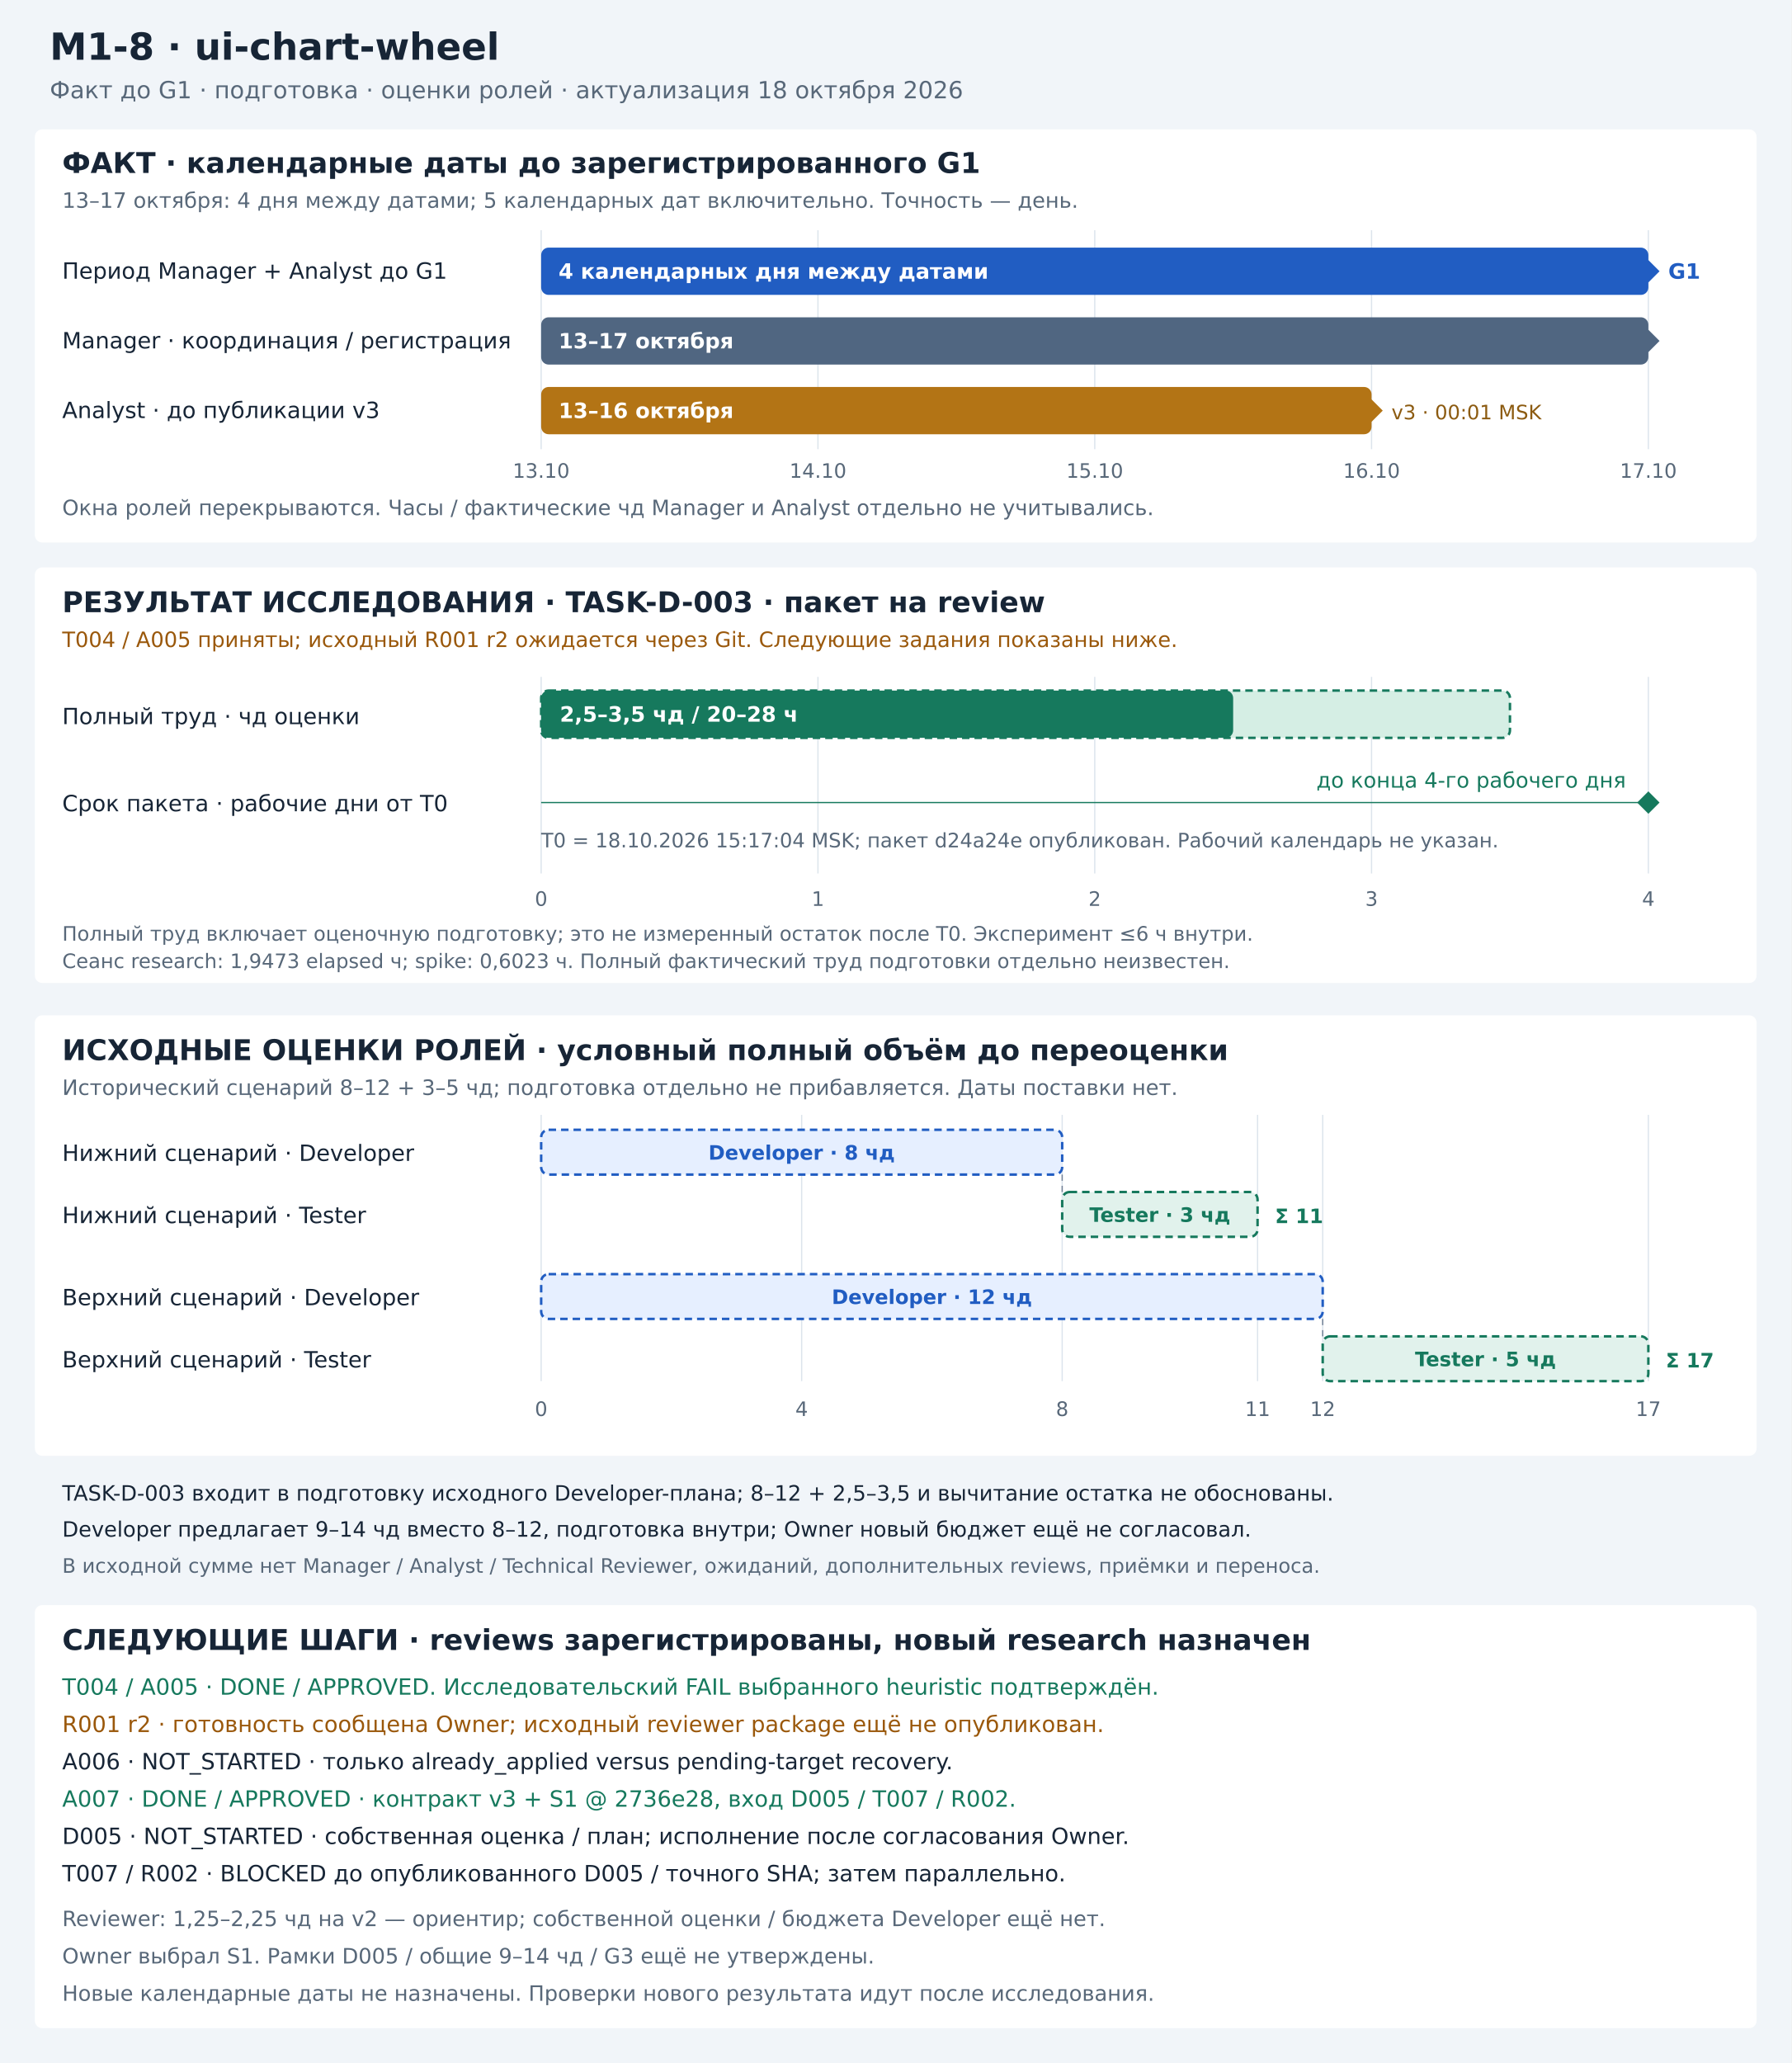
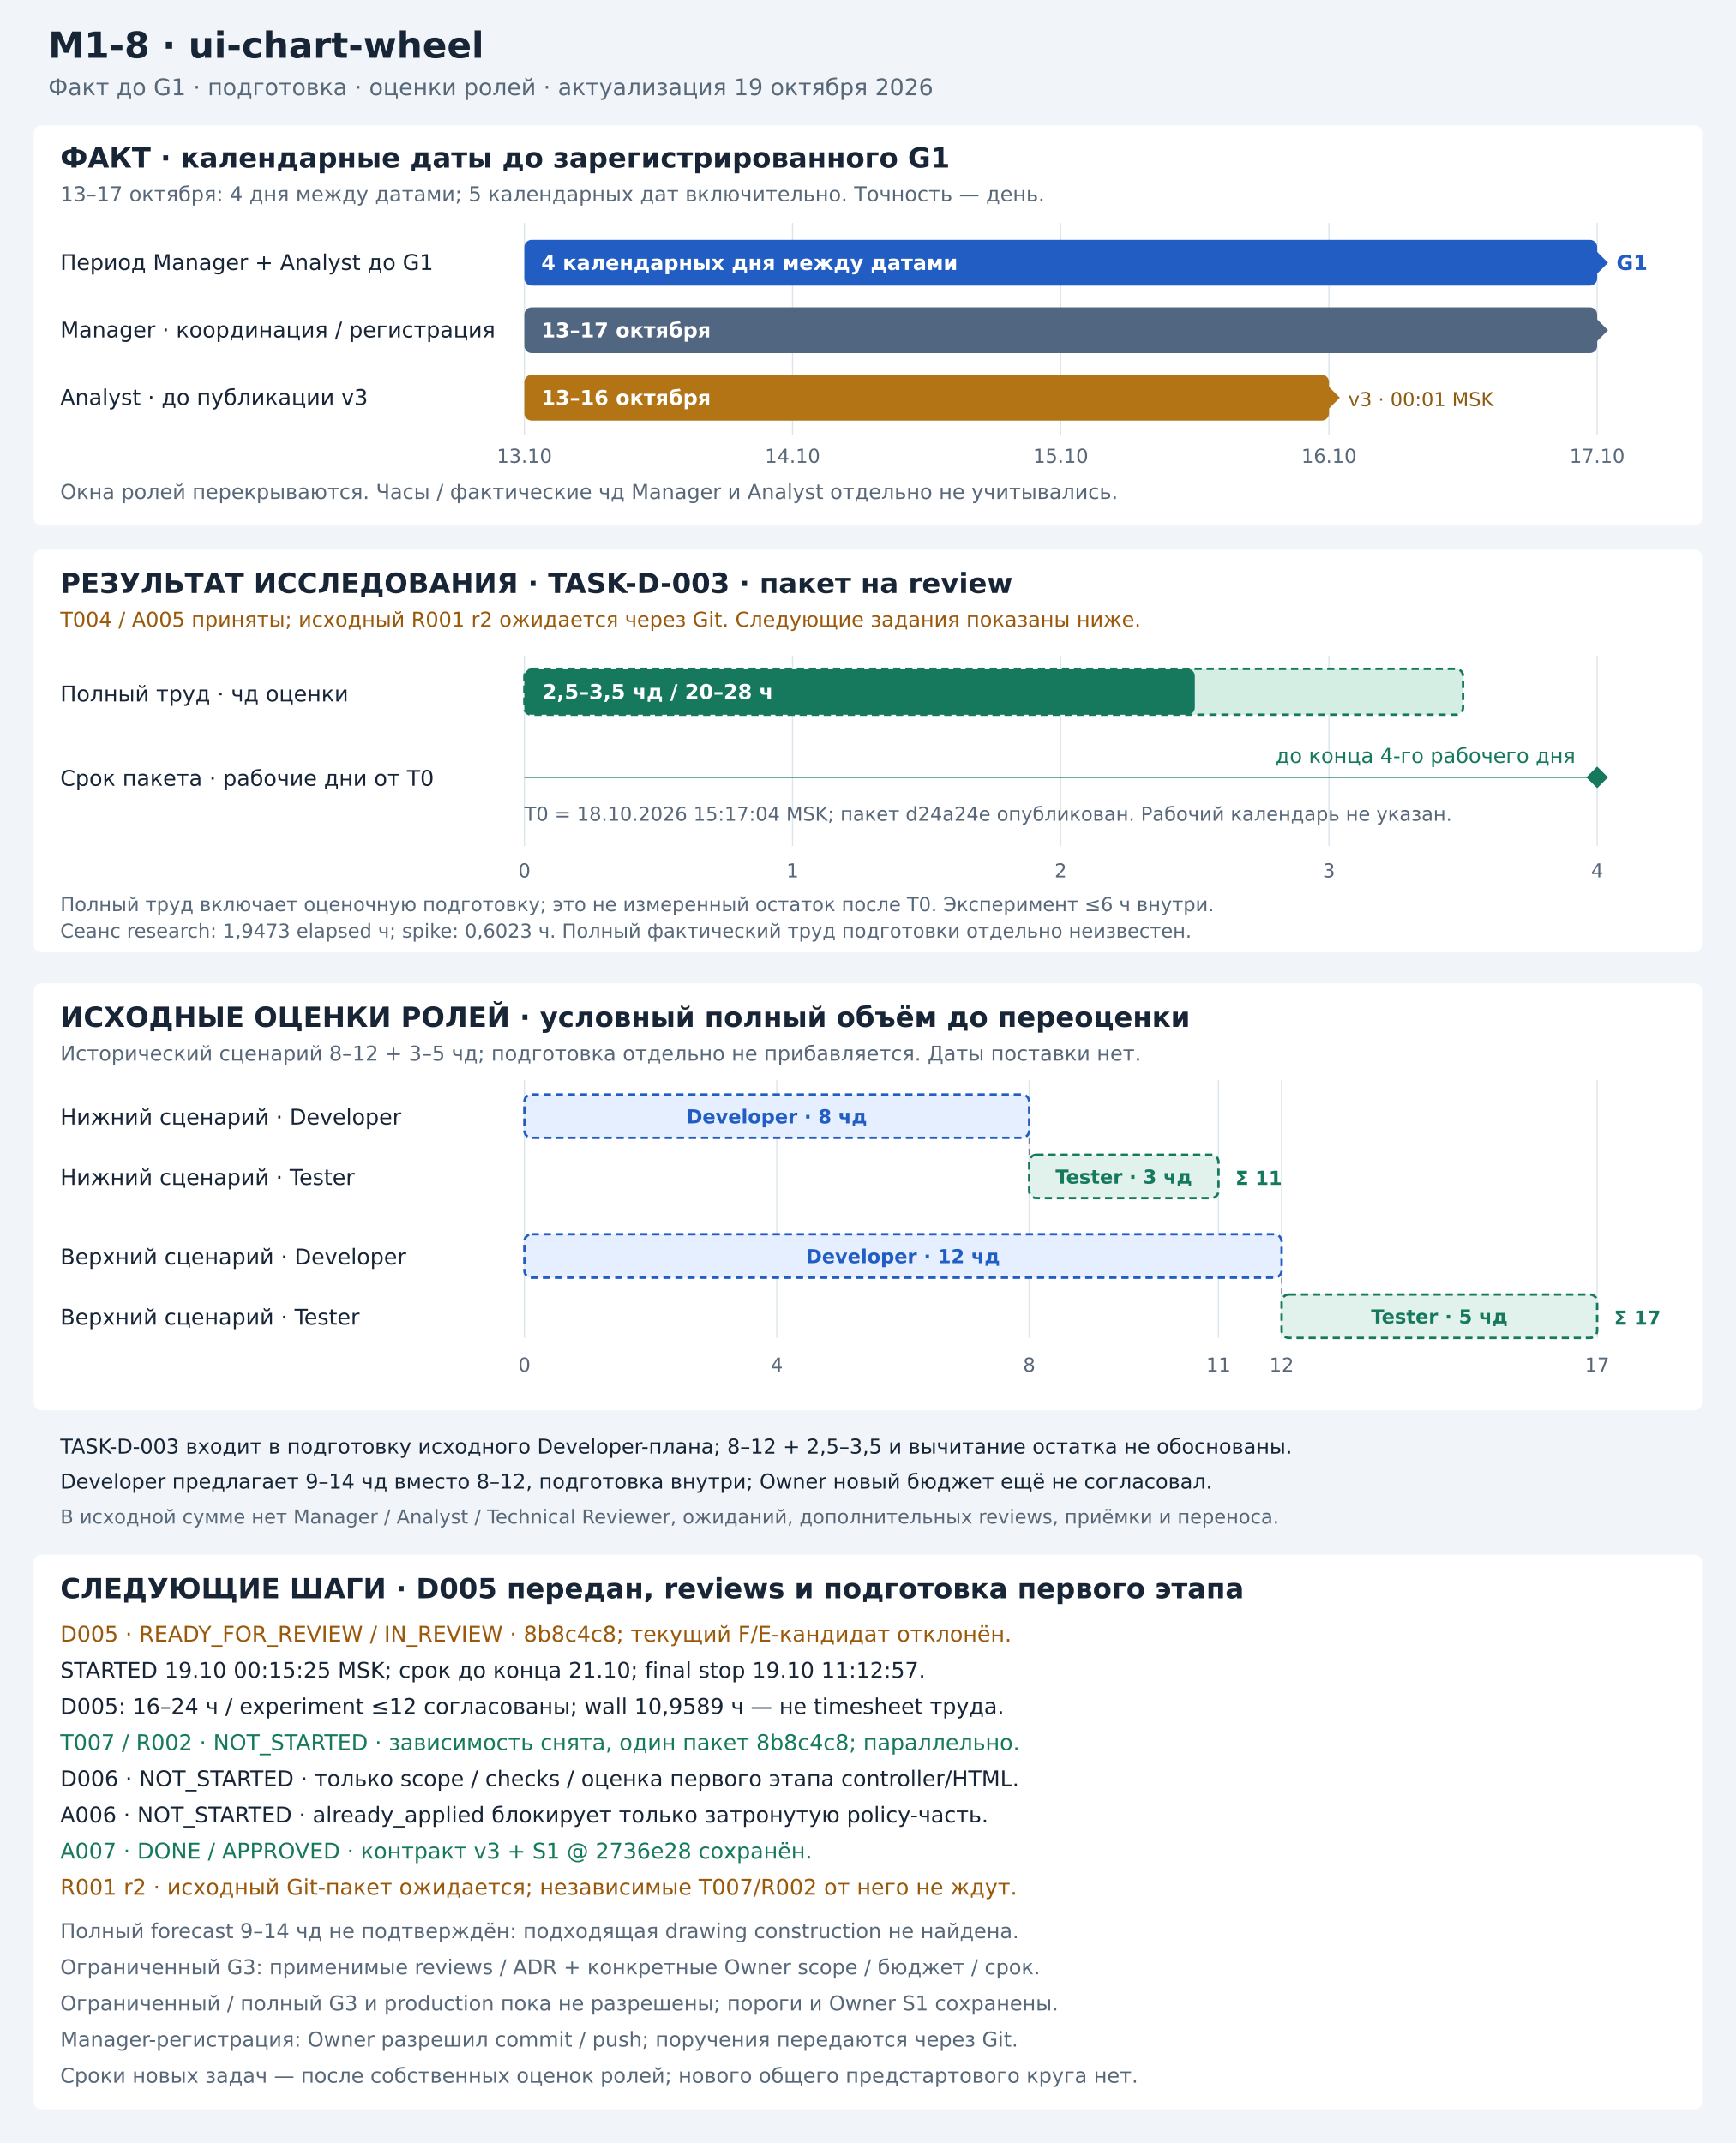
- <svg xmlns="http://www.w3.org/2000/svg" width="1440" height="1658" viewBox="0 0 1440 1658" role="img" aria-labelledby="title desc">
+ <svg xmlns="http://www.w3.org/2000/svg" width="1440" height="1778" viewBox="0 0 1440 1778" role="img" aria-labelledby="title desc">
  <style>text{font-family:"Segoe UI","DejaVu Sans",sans-serif;fill:#172536} .muted{fill:#586879} .small{font-size:16px} .label{font-size:18px} .section{font-size:23px;font-weight:650} .grid{stroke:#dce4ec;stroke-width:1} .estimate{stroke:#215dc2;stroke-dasharray:6 4;stroke-width:2}</style>
-   <rect width="1440" height="1658" fill="#f1f5f9" />
+   <rect width="1440" height="1778" fill="#f1f5f9" />
  <text x="40" y="48" font-size="30" font-weight="700">M1-8 · ui-chart-wheel</text>
-   <text x="40" y="79" font-size="19" style="fill:#586879">Факт до G1 · подготовка · оценки ролей · актуализация 18 октября 2026</text>
+   <text x="40" y="79" font-size="19" style="fill:#586879">Факт до G1 · подготовка · оценки ролей · актуализация 19 октября 2026</text>
  <rect x="28.00" y="104.00" width="1384.00" height="332.00" rx="6" fill="#ffffff" />
  <text x="50" y="139" font-size="23" font-weight="650">ФАКТ · календарные даты до зарегистрированного G1</text>
  <text x="50" y="167" font-size="17" style="fill:#586879">13–17 октября: 4 дня между датами; 5 календарных дат включительно. Точность — день.</text>
  <line x1="435.00" y1="185.00" x2="435.00" y2="361.00" stroke="#dce4ec" />
  <text x="435.0" y="384" font-size="16" style="fill:#586879" text-anchor="middle">13.10</text>
  <line x1="657.50" y1="185.00" x2="657.50" y2="361.00" stroke="#dce4ec" />
  <text x="657.5" y="384" font-size="16" style="fill:#586879" text-anchor="middle">14.10</text>
  <line x1="880.00" y1="185.00" x2="880.00" y2="361.00" stroke="#dce4ec" />
  <text x="880.0" y="384" font-size="16" style="fill:#586879" text-anchor="middle">15.10</text>
  <line x1="1102.50" y1="185.00" x2="1102.50" y2="361.00" stroke="#dce4ec" />
  <text x="1102.5" y="384" font-size="16" style="fill:#586879" text-anchor="middle">16.10</text>
  <line x1="1325.00" y1="185.00" x2="1325.00" y2="361.00" stroke="#dce4ec" />
  <text x="1325.0" y="384" font-size="16" style="fill:#586879" text-anchor="middle">17.10</text>
  <text x="50" y="224" font-size="18">Период Manager + Analyst до G1</text>
  <rect x="435.00" y="199.00" width="890.00" height="38.00" rx="6" fill="#215dc2" />
  <text x="449.0" y="224" font-size="17" style="fill:#ffffff" font-weight="600">4 календарных дня между датами</text>
  <path d="M1325.00,209 l9,9 l-9,9 l-9,-9 z" fill="#215dc2" />
  <text x="50" y="280" font-size="18">Manager · координация / регистрация</text>
  <rect x="435.00" y="255.00" width="890.00" height="38.00" rx="6" fill="#506681" />
  <text x="449.0" y="280" font-size="17" style="fill:#ffffff" font-weight="600">13–17 октября</text>
  <path d="M1325.00,265 l9,9 l-9,9 l-9,-9 z" fill="#506681" />
  <text x="50" y="336" font-size="18">Analyst · до публикации v3</text>
  <rect x="435.00" y="311.00" width="667.50" height="38.00" rx="6" fill="#b37415" />
  <text x="449.0" y="336" font-size="17" style="fill:#ffffff" font-weight="600">13–16 октября</text>
  <path d="M1102.50,321 l9,9 l-9,9 l-9,-9 z" fill="#b37415" />
  <text x="1341.0" y="224" font-size="17" style="fill:#215dc2" font-weight="700">G1</text>
  <text x="1118.5" y="337" font-size="16" style="fill:#8c5b11">v3 · 00:01 MSK</text>
  <text x="50" y="414" font-size="17" style="fill:#586879">Окна ролей перекрываются. Часы / фактические чд Manager и Analyst отдельно не учитывались.</text>
  <rect x="28.00" y="456.00" width="1384.00" height="334.00" rx="6" fill="#ffffff" />
  <text x="50" y="492" font-size="23" font-weight="650">РЕЗУЛЬТАТ ИССЛЕДОВАНИЯ · TASK-D-003 · пакет на review</text>
  <text x="50" y="520" font-size="17" style="fill:#9a580b">T004 / A005 приняты; исходный R001 r2 ожидается через Git. Следующие задания показаны ниже.</text>
  <line x1="435.00" y1="544.00" x2="435.00" y2="702.00" stroke="#dce4ec" />
  <text x="435.0" y="728" font-size="16" style="fill:#586879" text-anchor="middle">0</text>
  <line x1="657.50" y1="544.00" x2="657.50" y2="702.00" stroke="#dce4ec" />
  <text x="657.5" y="728" font-size="16" style="fill:#586879" text-anchor="middle">1</text>
  <line x1="880.00" y1="544.00" x2="880.00" y2="702.00" stroke="#dce4ec" />
  <text x="880.0" y="728" font-size="16" style="fill:#586879" text-anchor="middle">2</text>
  <line x1="1102.50" y1="544.00" x2="1102.50" y2="702.00" stroke="#dce4ec" />
  <text x="1102.5" y="728" font-size="16" style="fill:#586879" text-anchor="middle">3</text>
  <line x1="1325.00" y1="544.00" x2="1325.00" y2="702.00" stroke="#dce4ec" />
  <text x="1325.0" y="728" font-size="16" style="fill:#586879" text-anchor="middle">4</text>
  <text x="50" y="582" font-size="18">Полный труд · чд оценки</text>
  <rect x="435.00" y="555.00" width="778.75" height="38.00" rx="6" fill="#d5eee4" stroke="#16795d" stroke-width="2" stroke-dasharray="6 4" />
  <rect x="435.00" y="555.00" width="556.25" height="38.00" rx="6" fill="#16795d" />
  <text x="450.0" y="580" font-size="17" style="fill:#ffffff" font-weight="650">2,5–3,5 чд / 20–28 ч</text>
  <text x="50" y="652" font-size="18">Срок пакета · рабочие дни от T0</text>
  <line x1="435.00" y1="645.00" x2="1325.00" y2="645.00" stroke="#16795d" />
  <path d="M1325.00,636 l9,9 l-9,9 l-9,-9 z" fill="#16795d" />
  <text x="1307.0" y="633" font-size="17" style="fill:#16795d" text-anchor="end">до конца 4-го рабочего дня</text>
  <text x="435.0" y="681" font-size="16" style="fill:#586879">T0 = 18.10.2026 15:17:04 MSK; пакет d24a24e опубликован. Рабочий календарь не указан.</text>
  <text x="50" y="756" font-size="16" style="fill:#586879">Полный труд включает оценочную подготовку; это не измеренный остаток после T0. Эксперимент ≤6 ч внутри.</text>
  <text x="50" y="778" font-size="16" style="fill:#586879">Сеанс research: 1,9473 elapsed ч; spike: 0,6023 ч. Полный фактический труд подготовки отдельно неизвестен.</text>
  <rect x="28.00" y="816.00" width="1384.00" height="354.00" rx="6" fill="#ffffff" />
  <text x="50" y="852" font-size="23" font-weight="650">ИСХОДНЫЕ ОЦЕНКИ РОЛЕЙ · условный полный объём до переоценки</text>
  <text x="50" y="880" font-size="17" style="fill:#586879">Исторический сценарий 8–12 + 3–5 чд; подготовка отдельно не прибавляется. Даты поставки нет.</text>
  <line x1="435.00" y1="896.00" x2="435.00" y2="1110.00" stroke="#dce4ec" />
  <text x="435.0" y="1138" font-size="16" style="fill:#586879" text-anchor="middle">0</text>
  <line x1="644.41" y1="896.00" x2="644.41" y2="1110.00" stroke="#dce4ec" />
  <text x="644.412" y="1138" font-size="16" style="fill:#586879" text-anchor="middle">4</text>
  <line x1="853.82" y1="896.00" x2="853.82" y2="1110.00" stroke="#dce4ec" />
  <text x="853.824" y="1138" font-size="16" style="fill:#586879" text-anchor="middle">8</text>
  <line x1="1010.88" y1="896.00" x2="1010.88" y2="1110.00" stroke="#dce4ec" />
  <text x="1010.882" y="1138" font-size="16" style="fill:#586879" text-anchor="middle">11</text>
  <line x1="1063.24" y1="896.00" x2="1063.24" y2="1110.00" stroke="#dce4ec" />
  <text x="1063.235" y="1138" font-size="16" style="fill:#586879" text-anchor="middle">12</text>
  <line x1="1325.00" y1="896.00" x2="1325.00" y2="1110.00" stroke="#dce4ec" />
  <text x="1325.0" y="1138" font-size="16" style="fill:#586879" text-anchor="middle">17</text>
  <text x="50" y="933" font-size="18">Нижний сценарий · Developer</text>
  <rect x="435.00" y="908.00" width="418.82" height="36.00" rx="6" fill="#e6efff" stroke="#215dc2" stroke-width="2" stroke-dasharray="6 4" />
  <text x="644.412" y="932" font-size="16" style="fill:#215dc2" font-weight="650" text-anchor="middle">Developer · 8 чд</text>
  <text x="50" y="983" font-size="18">Нижний сценарий · Tester</text>
  <rect x="853.82" y="958.00" width="157.06" height="36.00" rx="6" fill="#e1f2ec" stroke="#16795d" stroke-width="2" stroke-dasharray="6 4" />
  <text x="932.353" y="982" font-size="16" style="fill:#16795d" font-weight="650" text-anchor="middle">Tester · 3 чд</text>
  <text x="50" y="1049" font-size="18">Верхний сценарий · Developer</text>
  <rect x="435.00" y="1024.00" width="628.24" height="36.00" rx="6" fill="#e6efff" stroke="#215dc2" stroke-width="2" stroke-dasharray="6 4" />
  <text x="749.118" y="1048" font-size="16" style="fill:#215dc2" font-weight="650" text-anchor="middle">Developer · 12 чд</text>
  <text x="50" y="1099" font-size="18">Верхний сценарий · Tester</text>
  <rect x="1063.24" y="1074.00" width="261.76" height="36.00" rx="6" fill="#e1f2ec" stroke="#16795d" stroke-width="2" stroke-dasharray="6 4" />
  <text x="1194.118" y="1098" font-size="16" style="fill:#16795d" font-weight="650" text-anchor="middle">Tester · 5 чд</text>
  <line x1="853.82" y1="944.00" x2="853.82" y2="958.00" stroke="#738297" stroke-dasharray="5 4" />
  <line x1="1063.24" y1="1060.00" x2="1063.24" y2="1074.00" stroke="#738297" stroke-dasharray="5 4" />
  <text x="1024.882" y="983" font-size="16" style="fill:#16795d" font-weight="650">Σ 11</text>
  <text x="1339.0" y="1099" font-size="16" style="fill:#16795d" font-weight="650">Σ 17</text>
  <text x="50" y="1206" font-size="17">TASK-D-003 входит в подготовку исходного Developer-плана; 8–12 + 2,5–3,5 и вычитание остатка не обоснованы.</text>
  <text x="50" y="1235" font-size="17">Developer предлагает 9–14 чд вместо 8–12, подготовка внутри; Owner новый бюджет ещё не согласовал.</text>
  <text x="50" y="1264" font-size="16" style="fill:#586879">В исходной сумме нет Manager / Analyst / Technical Reviewer, ожиданий, дополнительных reviews, приёмки и переноса.</text>
-   <rect x="28.00" y="1290.00" width="1384.00" height="340.00" rx="6" fill="#ffffff" />
-   <text x="50" y="1326" font-size="23" font-weight="650">СЛЕДУЮЩИЕ ШАГИ · reviews зарегистрированы, новый research назначен</text>
-   <text x="50" y="1362" font-size="18" style="fill:#16795d">T004 / A005 · DONE / APPROVED. Исследовательский FAIL выбранного heuristic подтверждён.</text>
-   <text x="50" y="1392" font-size="18" style="fill:#9a580b">R001 r2 · готовность сообщена Owner; исходный reviewer package ещё не опубликован.</text>
-   <text x="50" y="1422" font-size="18">A006 · NOT_STARTED · только already_applied versus pending-target recovery.</text>
-   <text x="50" y="1452" font-size="18" style="fill:#16795d">A007 · DONE / APPROVED · контракт v3 + S1 @ 2736e28, вход D005 / T007 / R002.</text>
-   <text x="50" y="1482" font-size="18">D005 · NOT_STARTED · собственная оценка / план; исполнение после согласования Owner.</text>
-   <text x="50" y="1512" font-size="18">T007 / R002 · BLOCKED до опубликованного D005 / точного SHA; затем параллельно.</text>
-   <text x="50" y="1548" font-size="17" style="fill:#586879">Reviewer: 1,25–2,25 чд на v2 — ориентир; собственной оценки / бюджета Developer ещё нет.</text>
-   <text x="50" y="1578" font-size="17" style="fill:#586879">Owner выбрал S1. Рамки D005 / общие 9–14 чд / G3 ещё не утверждены.</text>
-   <text x="50" y="1608" font-size="17" style="fill:#586879">Новые календарные даты не назначены. Проверки нового результата идут после исследования.</text>
+   <rect x="28.00" y="1290.00" width="1384.00" height="460.00" rx="6" fill="#ffffff" />
+   <text x="50" y="1326" font-size="23" font-weight="650">СЛЕДУЮЩИЕ ШАГИ · D005 передан, reviews и подготовка первого этапа</text>
+   <text x="50" y="1362" font-size="18" style="fill:#9a580b">D005 · READY_FOR_REVIEW / IN_REVIEW · 8b8c4c8; текущий F/E-кандидат отклонён.</text>
+   <text x="50" y="1392" font-size="18">STARTED 19.10 00:15:25 MSK; срок до конца 21.10; final stop 19.10 11:12:57.</text>
+   <text x="50" y="1422" font-size="18">D005: 16–24 ч / experiment ≤12 согласованы; wall 10,9589 ч — не timesheet труда.</text>
+   <text x="50" y="1452" font-size="18" style="fill:#16795d">T007 / R002 · NOT_STARTED · зависимость снята, один пакет 8b8c4c8; параллельно.</text>
+   <text x="50" y="1482" font-size="18">D006 · NOT_STARTED · только scope / checks / оценка первого этапа controller/HTML.</text>
+   <text x="50" y="1512" font-size="18">A006 · NOT_STARTED · already_applied блокирует только затронутую policy-часть.</text>
+   <text x="50" y="1542" font-size="18" style="fill:#16795d">A007 · DONE / APPROVED · контракт v3 + S1 @ 2736e28 сохранён.</text>
+   <text x="50" y="1572" font-size="18" style="fill:#9a580b">R001 r2 · исходный Git-пакет ожидается; независимые T007/R002 от него не ждут.</text>
+   <text x="50" y="1608" font-size="17" style="fill:#586879">Полный forecast 9–14 чд не подтверждён: подходящая drawing construction не найдена.</text>
+   <text x="50" y="1638" font-size="17" style="fill:#586879">Ограниченный G3: применимые reviews / ADR + конкретные Owner scope / бюджет / срок.</text>
+   <text x="50" y="1668" font-size="17" style="fill:#586879">Ограниченный / полный G3 и production пока не разрешены; пороги и Owner S1 сохранены.</text>
+   <text x="50" y="1698" font-size="17" style="fill:#586879">Manager-регистрация: Owner разрешил commit / push; поручения передаются через Git.</text>
+   <text x="50" y="1728" font-size="17" style="fill:#586879">Сроки новых задач — после собственных оценок ролей; нового общего предстартового круга нет.</text>
</svg>
